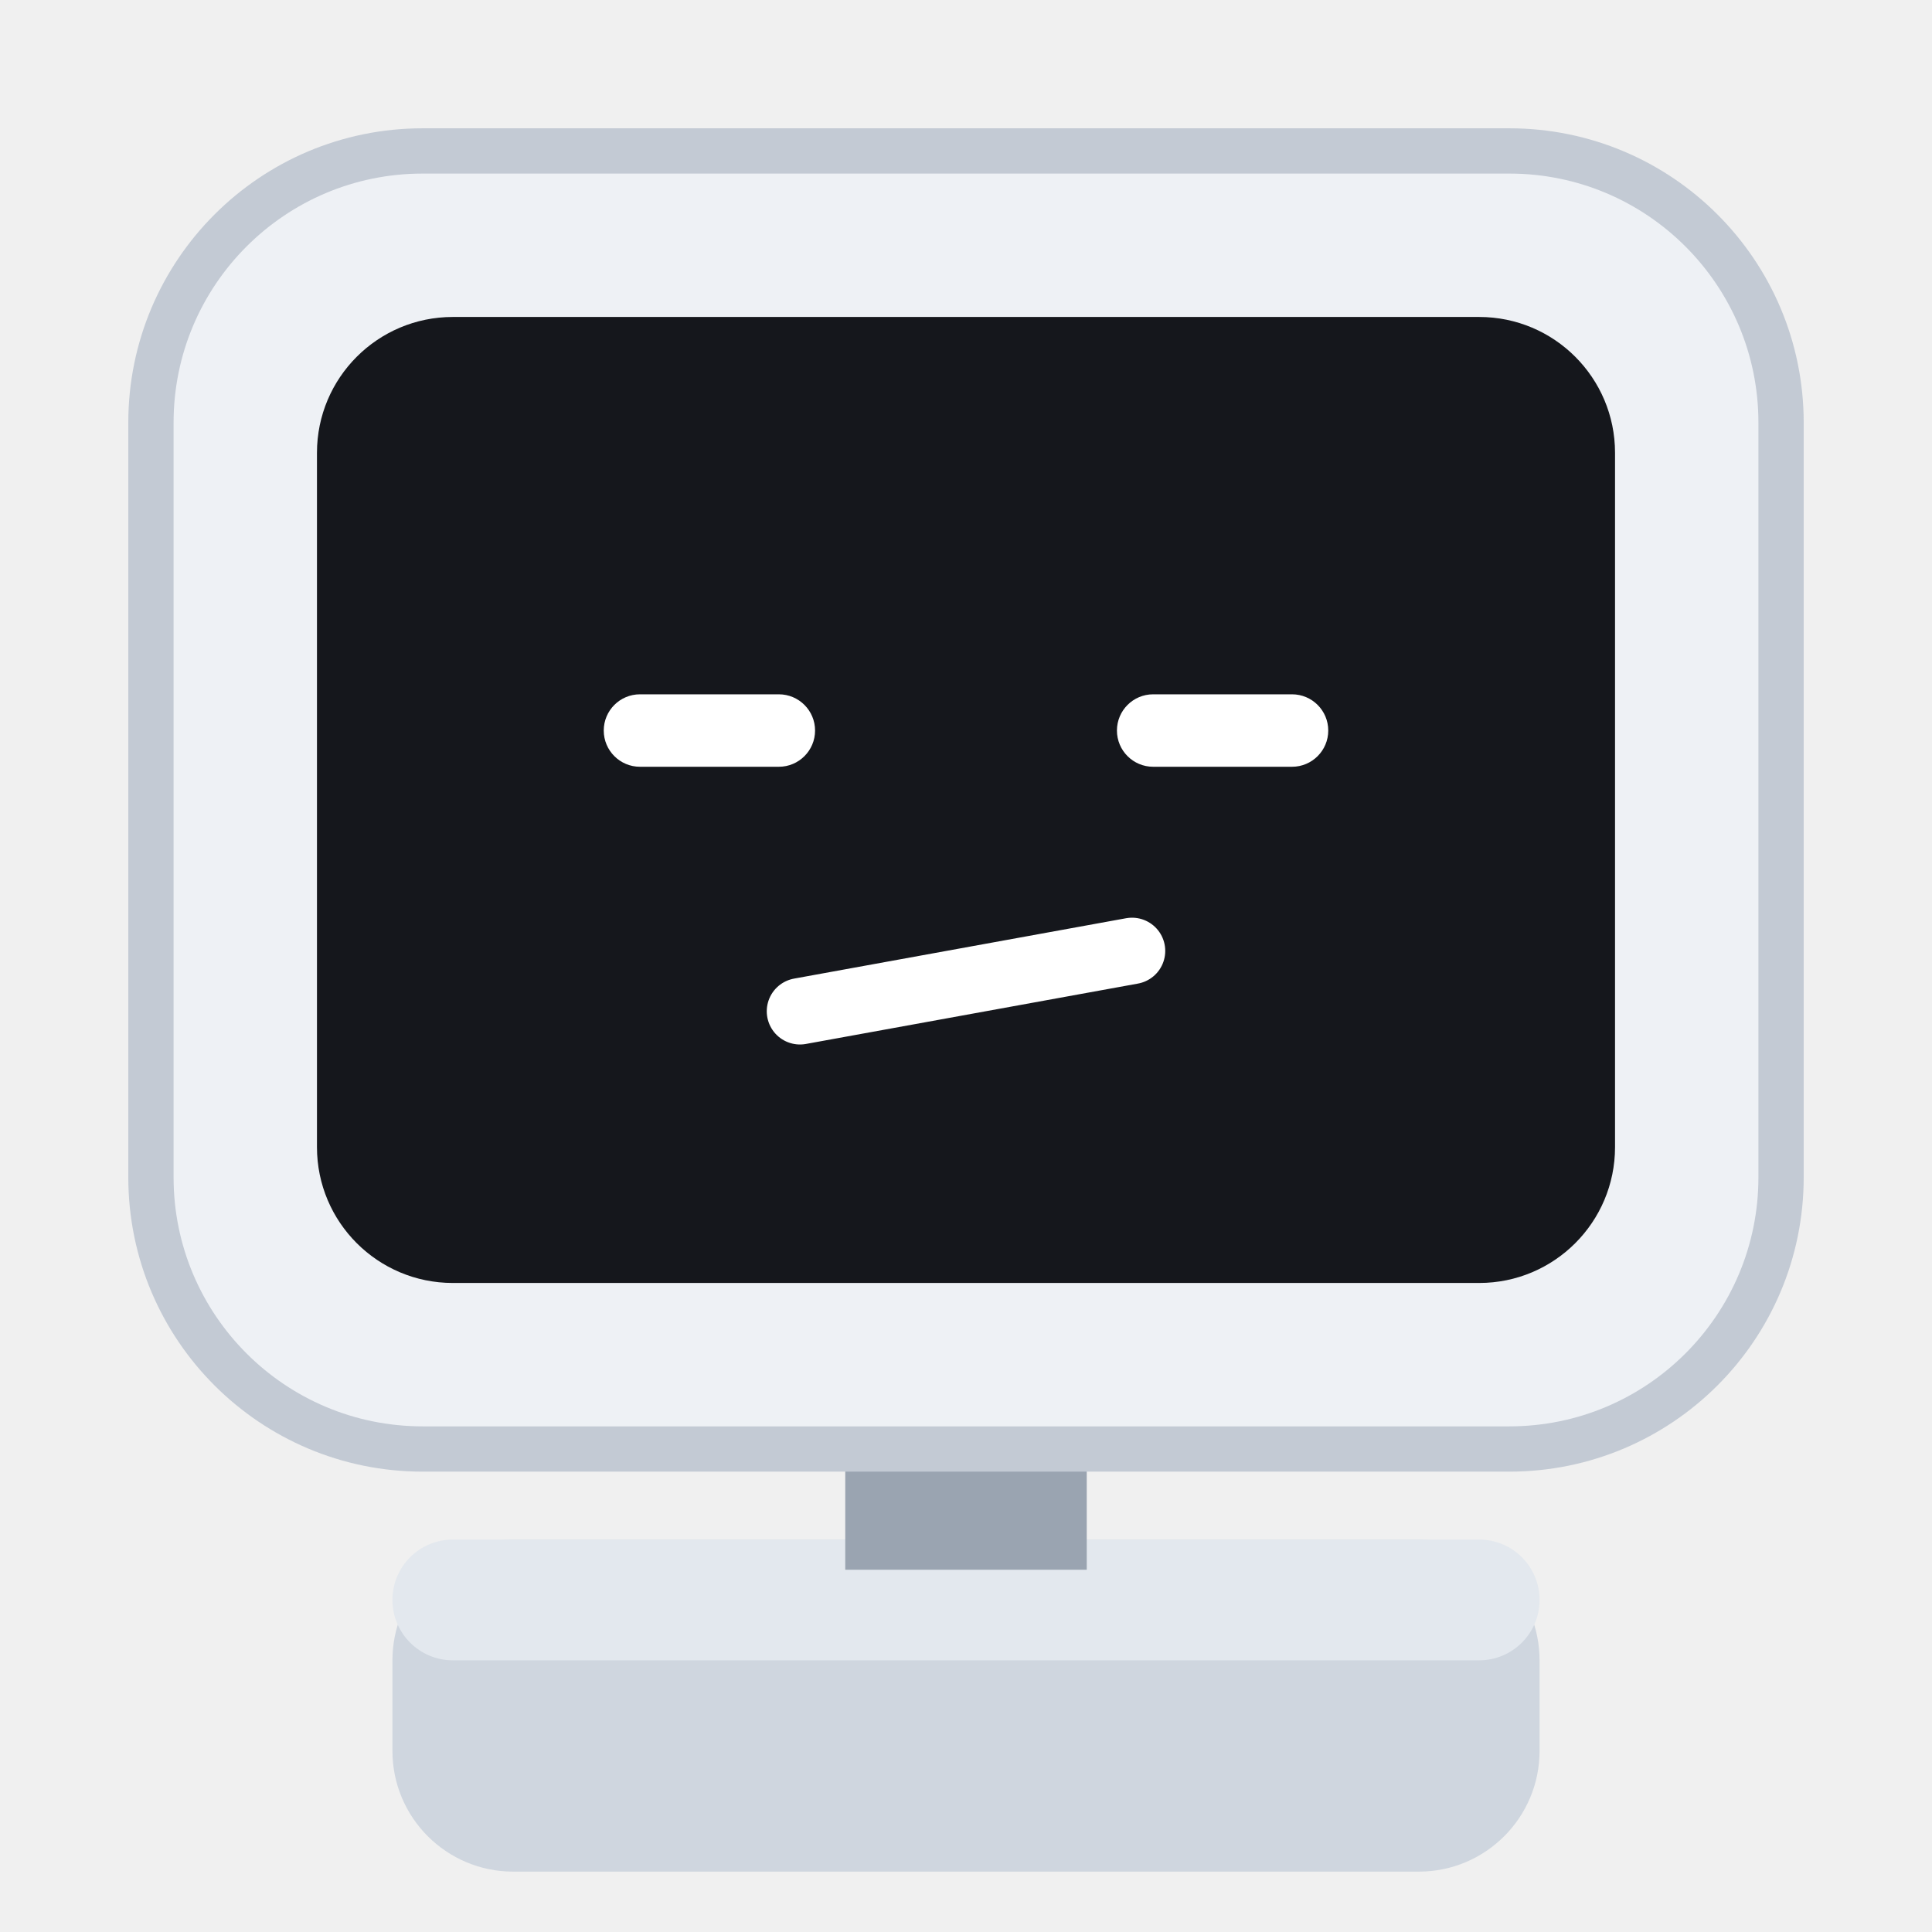
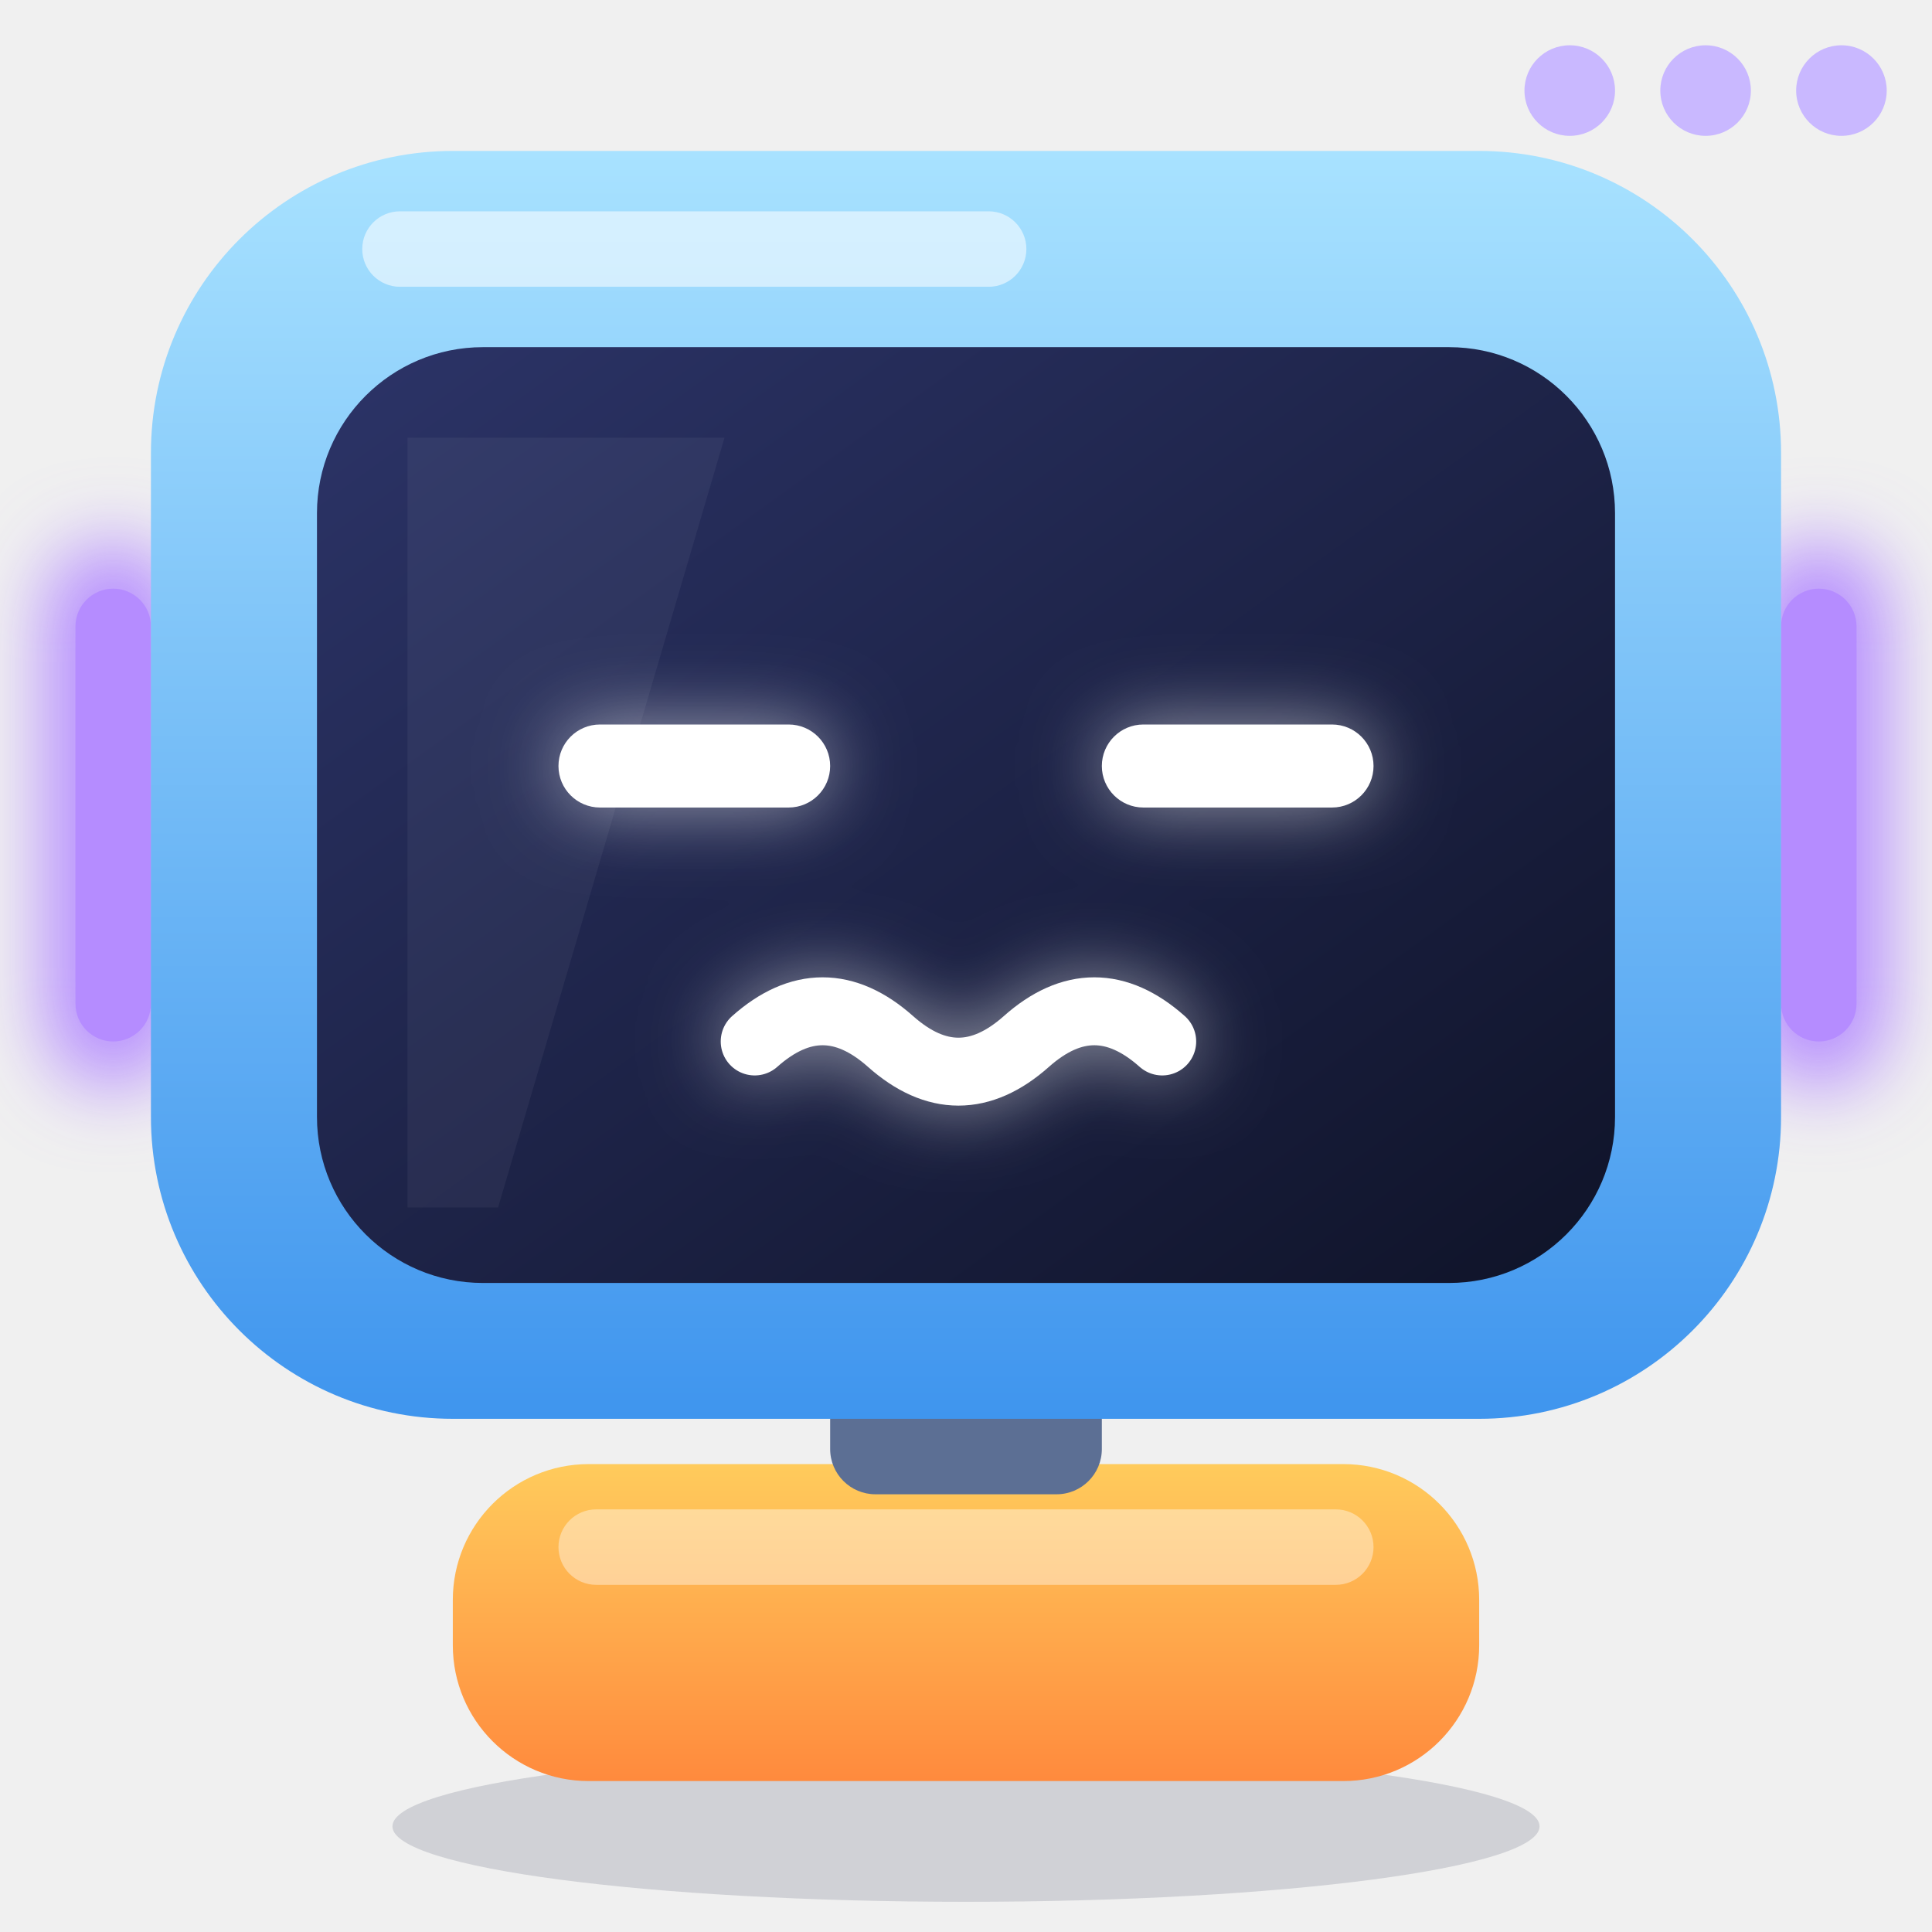
- <svg xmlns="http://www.w3.org/2000/svg" viewBox="0 0 64 64">
-   <rect x="13" y="51" width="38" height="11" rx="4" fill="#cfd6df" />
-   <rect x="13" y="51" width="38" height="4" rx="2" fill="#e3e8ee" />
-   <rect x="28" y="46" width="8" height="6" fill="#9aa4b1" />
-   <rect x="5" y="5" width="54" height="43" rx="9" fill="#eef1f5" />
-   <rect x="5" y="5" width="54" height="43" rx="9" fill="none" stroke="#c3cad4" stroke-width="1.5" />
-   <rect x="10.5" y="10.5" width="43" height="32" rx="4.5" fill="#15171c" />
-   <rect x="20" y="23" width="7" height="2.4" rx="1.2" fill="#fff" />
-   <rect x="37" y="23" width="7" height="2.4" rx="1.2" fill="#fff" />
-   <path d="M26.5 33.5 L37.5 31.5" stroke="#fff" stroke-width="2.2" stroke-linecap="round" fill="none" />
+ <svg xmlns="http://www.w3.org/2000/svg" viewBox="0 0 128 128">
+   <defs>
+     <linearGradient id="shell" x1="0" y1="0" x2="0" y2="1">
+       <stop offset="0" stop-color="#a8e2ff" />
+       <stop offset="1" stop-color="#3f95ee" />
+     </linearGradient>
+     <linearGradient id="screen" x1="0" y1="0" x2="1" y2="1">
+       <stop offset="0" stop-color="#2c3468" />
+       <stop offset="1" stop-color="#0f1328" />
+     </linearGradient>
+     <linearGradient id="base" x1="0" y1="0" x2="0" y2="1">
+       <stop offset="0" stop-color="#ffcb5c" />
+       <stop offset="1" stop-color="#ff8a3d" />
+     </linearGradient>
+     <filter id="glow" x="-1" y="-1" width="3" height="3">
+       <feGaussianBlur stdDeviation="2.5" />
+     </filter>
+   </defs>
+   <ellipse cx="64" cy="121" rx="38" ry="5" fill="#1b2340" opacity=".15" />
+   <rect x="30" y="97" width="68" height="21" rx="9" fill="url(#base)" />
+   <rect x="37" y="100" width="54" height="5" rx="2.5" fill="#fff" opacity=".4" />
+   <rect x="55" y="88" width="18" height="11" rx="3" fill="#5c6f94" />
+   <rect x="3" y="36" width="9" height="36" rx="4.5" fill="#b58cff" filter="url(#glow)" />
+   <rect x="116" y="36" width="9" height="36" rx="4.5" fill="#b58cff" filter="url(#glow)" />
+   <rect x="5" y="39" width="5" height="30" rx="2.5" fill="#b58cff" />
+   <rect x="118" y="39" width="5" height="30" rx="2.5" fill="#b58cff" />
+   <rect x="10" y="10" width="108" height="84" rx="20" fill="url(#shell)" />
+   <rect x="24" y="14" width="44" height="5" rx="2.5" fill="#fff" opacity=".55" />
+   <rect x="21" y="23" width="86" height="62" rx="11" fill="url(#screen)" />
+   <path d="M27 29 H48 L33 80 H27 Z" fill="#fff" opacity=".05" />
+   <g filter="url(#glow)" opacity=".55">
+     <rect x="37" y="48" width="18" height="5.5" rx="2.75" fill="#fff" />
+     <rect x="73" y="48" width="18" height="5.5" rx="2.75" fill="#fff" />
+     <path d="M50 69 q4.5 -4 9 0 t9 0 t9 0" stroke="#fff" stroke-width="4.5" stroke-linecap="round" stroke-linejoin="round" fill="none" />
+   </g>
+   <rect x="37" y="48" width="18" height="5.5" rx="2.75" fill="#fff" />
+   <rect x="73" y="48" width="18" height="5.5" rx="2.75" fill="#fff" />
+   <path d="M50 69 q4.5 -4 9 0 t9 0 t9 0" stroke="#fff" stroke-width="4.5" stroke-linecap="round" stroke-linejoin="round" fill="none" />
+   <circle cx="104" cy="6" r="3" fill="#c9b8ff" />
+   <circle cx="113" cy="6" r="3" fill="#c9b8ff" />
+   <circle cx="122" cy="6" r="3" fill="#c9b8ff" />
</svg>
